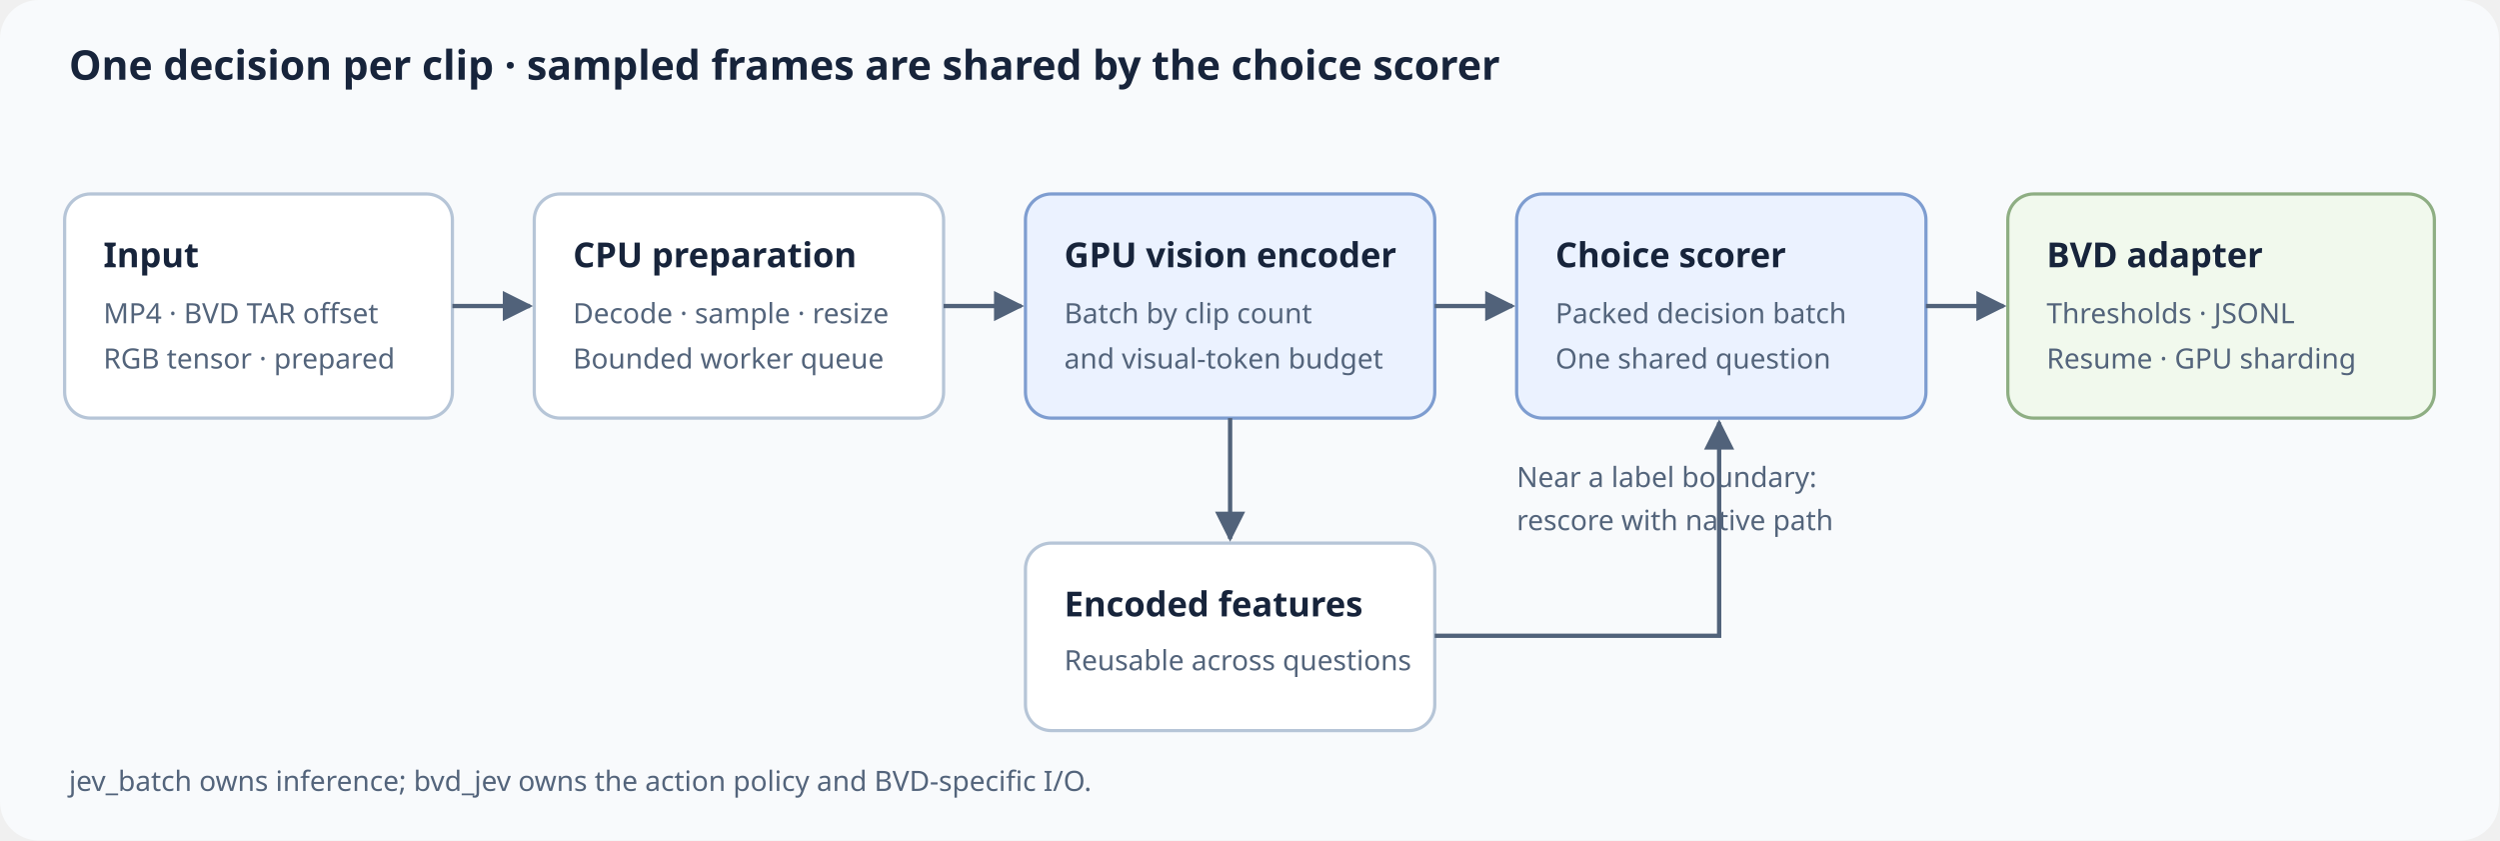
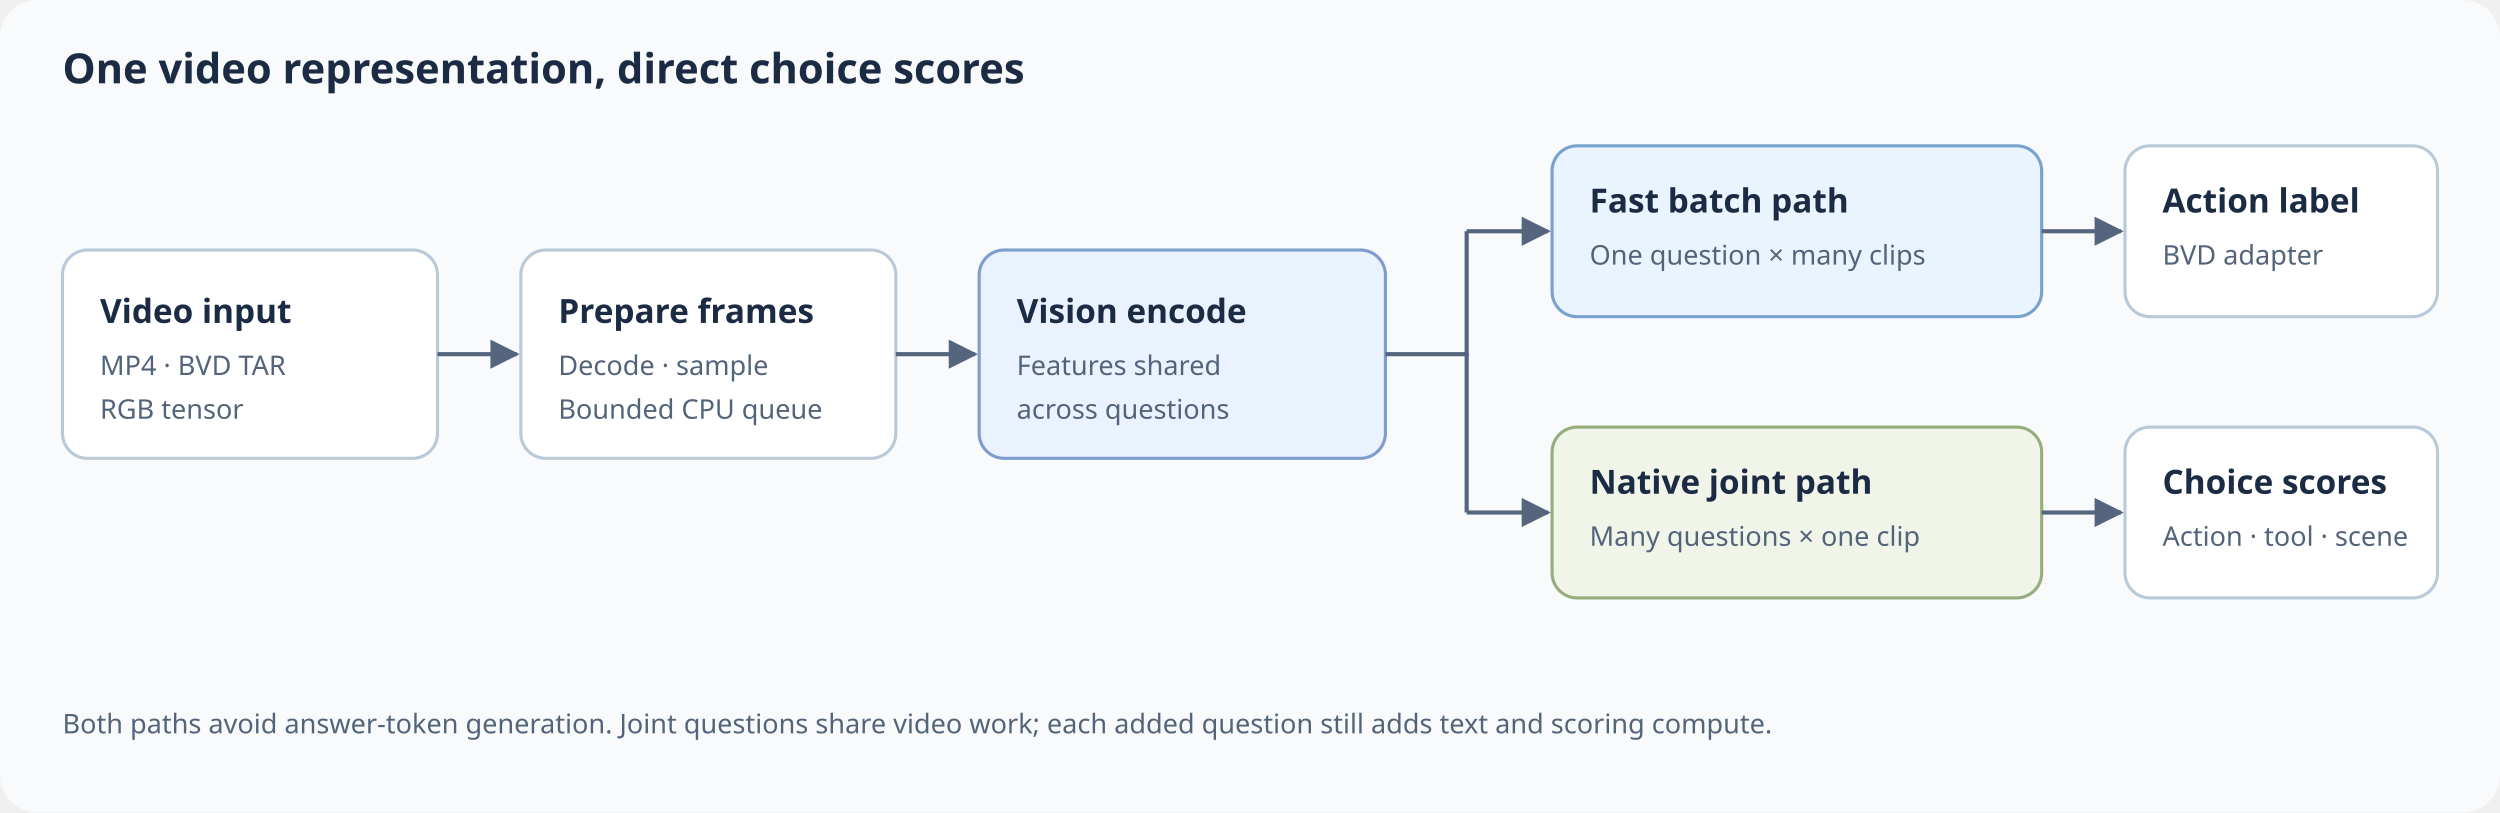
- <svg xmlns="http://www.w3.org/2000/svg" width="1160" height="390" viewBox="0 0 1160 390" role="img" aria-labelledby="title desc">
+ <svg xmlns="http://www.w3.org/2000/svg" width="1200" height="390" viewBox="0 0 1200 390" role="img" aria-labelledby="title desc">
  <defs>
-     <marker id="arrow" viewBox="0 0 10 10" refX="9" refY="5" markerWidth="7" markerHeight="7" orient="auto-start-reverse">
-       <path d="M0 0 L10 5 L0 10 Z" fill="#51627a" />
+     <marker id="arrow" viewBox="0 0 10 10" refX="9" refY="5" markerWidth="7" markerHeight="7" orient="auto">
+       <path d="M0 0 L10 5 L0 10 Z" fill="#55657d" />
    </marker>
    <style>
-       .bg{fill:#f8fafc}.box{fill:#fff;stroke:#b6c5d7;stroke-width:1.5}.gpu{fill:#ebf2ff;stroke:#7e9dd0;stroke-width:1.5}.bvd{fill:#f1f9ed;stroke:#8eae83;stroke-width:1.5}.line{stroke:#51627a;stroke-width:2;fill:none;marker-end:url(#arrow)}.dash{stroke-dasharray:6 5}.label{font:600 16px system-ui,sans-serif;fill:#17243b}.small{font:13px system-ui,sans-serif;fill:#53647b}.heading{font:600 19px system-ui,sans-serif;fill:#17243b}
+       .bg{fill:#f8fafc}.input{fill:#fff;stroke:#bac9d8;stroke-width:1.5}.core{fill:#eaf1ff;stroke:#7d9dcc;stroke-width:1.5}.fast{fill:#eaf4ff;stroke:#78a2ce;stroke-width:1.5}.joint{fill:#f1f5e9;stroke:#96ad7c;stroke-width:1.5}.out{fill:#fff;stroke:#bac9d8;stroke-width:1.5}.line{stroke:#55657d;stroke-width:2;fill:none;marker-end:url(#arrow)}.stem{stroke:#55657d;stroke-width:2;fill:none}.title{font:600 20px system-ui,sans-serif;fill:#1b2b43}.label{font:600 16px system-ui,sans-serif;fill:#1b2b43}.small{font:13px system-ui,sans-serif;fill:#53647a}
    </style>
  </defs>
-   <rect class="bg" width="1160" height="390" rx="18" />
-   <text class="heading" x="32" y="37">One decision per clip · sampled frames are shared by the choice scorer</text>
-   <rect class="box" x="30" y="90" width="180" height="104" rx="12" />
-   <text class="label" x="48" y="124">Input</text>
-   <text class="small" x="48" y="150">MP4 · BVD TAR offset</text>
-   <text class="small" x="48" y="171">RGB tensor · prepared</text>
-   <rect class="box" x="248" y="90" width="190" height="104" rx="12" />
-   <text class="label" x="266" y="124">CPU preparation</text>
-   <text class="small" x="266" y="150">Decode · sample · resize</text>
-   <text class="small" x="266" y="171">Bounded worker queue</text>
-   <rect class="gpu" x="476" y="90" width="190" height="104" rx="12" />
-   <text class="label" x="494" y="124">GPU vision encoder</text>
-   <text class="small" x="494" y="150">Batch by clip count</text>
-   <text class="small" x="494" y="171">and visual-token budget</text>
-   <rect class="gpu" x="704" y="90" width="190" height="104" rx="12" />
-   <text class="label" x="722" y="124">Choice scorer</text>
-   <text class="small" x="722" y="150">Packed decision batch</text>
-   <text class="small" x="722" y="171">One shared question</text>
-   <rect class="bvd" x="932" y="90" width="198" height="104" rx="12" />
-   <text class="label" x="950" y="124">BVD adapter</text>
-   <text class="small" x="950" y="150">Thresholds · JSONL</text>
-   <text class="small" x="950" y="171">Resume · GPU sharding</text>
-   <path class="line" d="M210 142 H246" />
-   <path class="line" d="M438 142 H474" />
-   <path class="line" d="M666 142 H702" />
-   <path class="line" d="M894 142 H930" />
-   <rect class="box" x="476" y="252" width="190" height="87" rx="12" />
-   <text class="label" x="494" y="286">Encoded features</text>
-   <text class="small" x="494" y="311">Reusable across questions</text>
-   <path class="line" d="M571 194 V250" />
-   <path class="line" d="M666 295 H798 V196" />
-   <text class="small" x="704" y="226">Near a label boundary:</text>
-   <text class="small" x="704" y="246">rescore with native path</text>
-   <text class="small" x="32" y="367">jev_batch owns inference; bvd_jev owns the action policy and BVD-specific I/O.</text>
+   <rect class="bg" width="1200" height="390" rx="18" />
+   <text class="title" x="30" y="40">One video representation, direct choice scores</text>
+   <rect class="input" x="30" y="120" width="180" height="100" rx="12" />
+   <text class="label" x="48" y="155">Video input</text>
+   <text class="small" x="48" y="180">MP4 · BVD TAR</text>
+   <text class="small" x="48" y="201">RGB tensor</text>
+   <rect class="input" x="250" y="120" width="180" height="100" rx="12" />
+   <text class="label" x="268" y="155">Prepare frames</text>
+   <text class="small" x="268" y="180">Decode · sample</text>
+   <text class="small" x="268" y="201">Bounded CPU queue</text>
+   <rect class="core" x="470" y="120" width="195" height="100" rx="12" />
+   <text class="label" x="488" y="155">Vision encode</text>
+   <text class="small" x="488" y="180">Features shared</text>
+   <text class="small" x="488" y="201">across questions</text>
+   <path class="line" d="M210 170 H248" />
+   <path class="line" d="M430 170 H468" />
+   <path class="stem" d="M665 170 H704 V111" />
+   <path class="stem" d="M704 170 V246" />
+   <rect class="fast" x="745" y="70" width="235" height="82" rx="12" />
+   <text class="label" x="763" y="102">Fast batch path</text>
+   <text class="small" x="763" y="127">One question × many clips</text>
+   <rect class="joint" x="745" y="205" width="235" height="82" rx="12" />
+   <text class="label" x="763" y="237">Native joint path</text>
+   <text class="small" x="763" y="262">Many questions × one clip</text>
+   <path class="line" d="M704 111 H743" />
+   <path class="line" d="M704 246 H743" />
+   <rect class="out" x="1020" y="70" width="150" height="82" rx="12" />
+   <text class="label" x="1038" y="102">Action label</text>
+   <text class="small" x="1038" y="127">BVD adapter</text>
+   <rect class="out" x="1020" y="205" width="150" height="82" rx="12" />
+   <text class="label" x="1038" y="237">Choice scores</text>
+   <text class="small" x="1038" y="262">Action · tool · scene</text>
+   <path class="line" d="M980 111 H1018" />
+   <path class="line" d="M980 246 H1018" />
+   <text class="small" x="30" y="352">Both paths avoid answer-token generation. Joint questions share video work; each added question still adds text and scoring compute.</text>
</svg>
